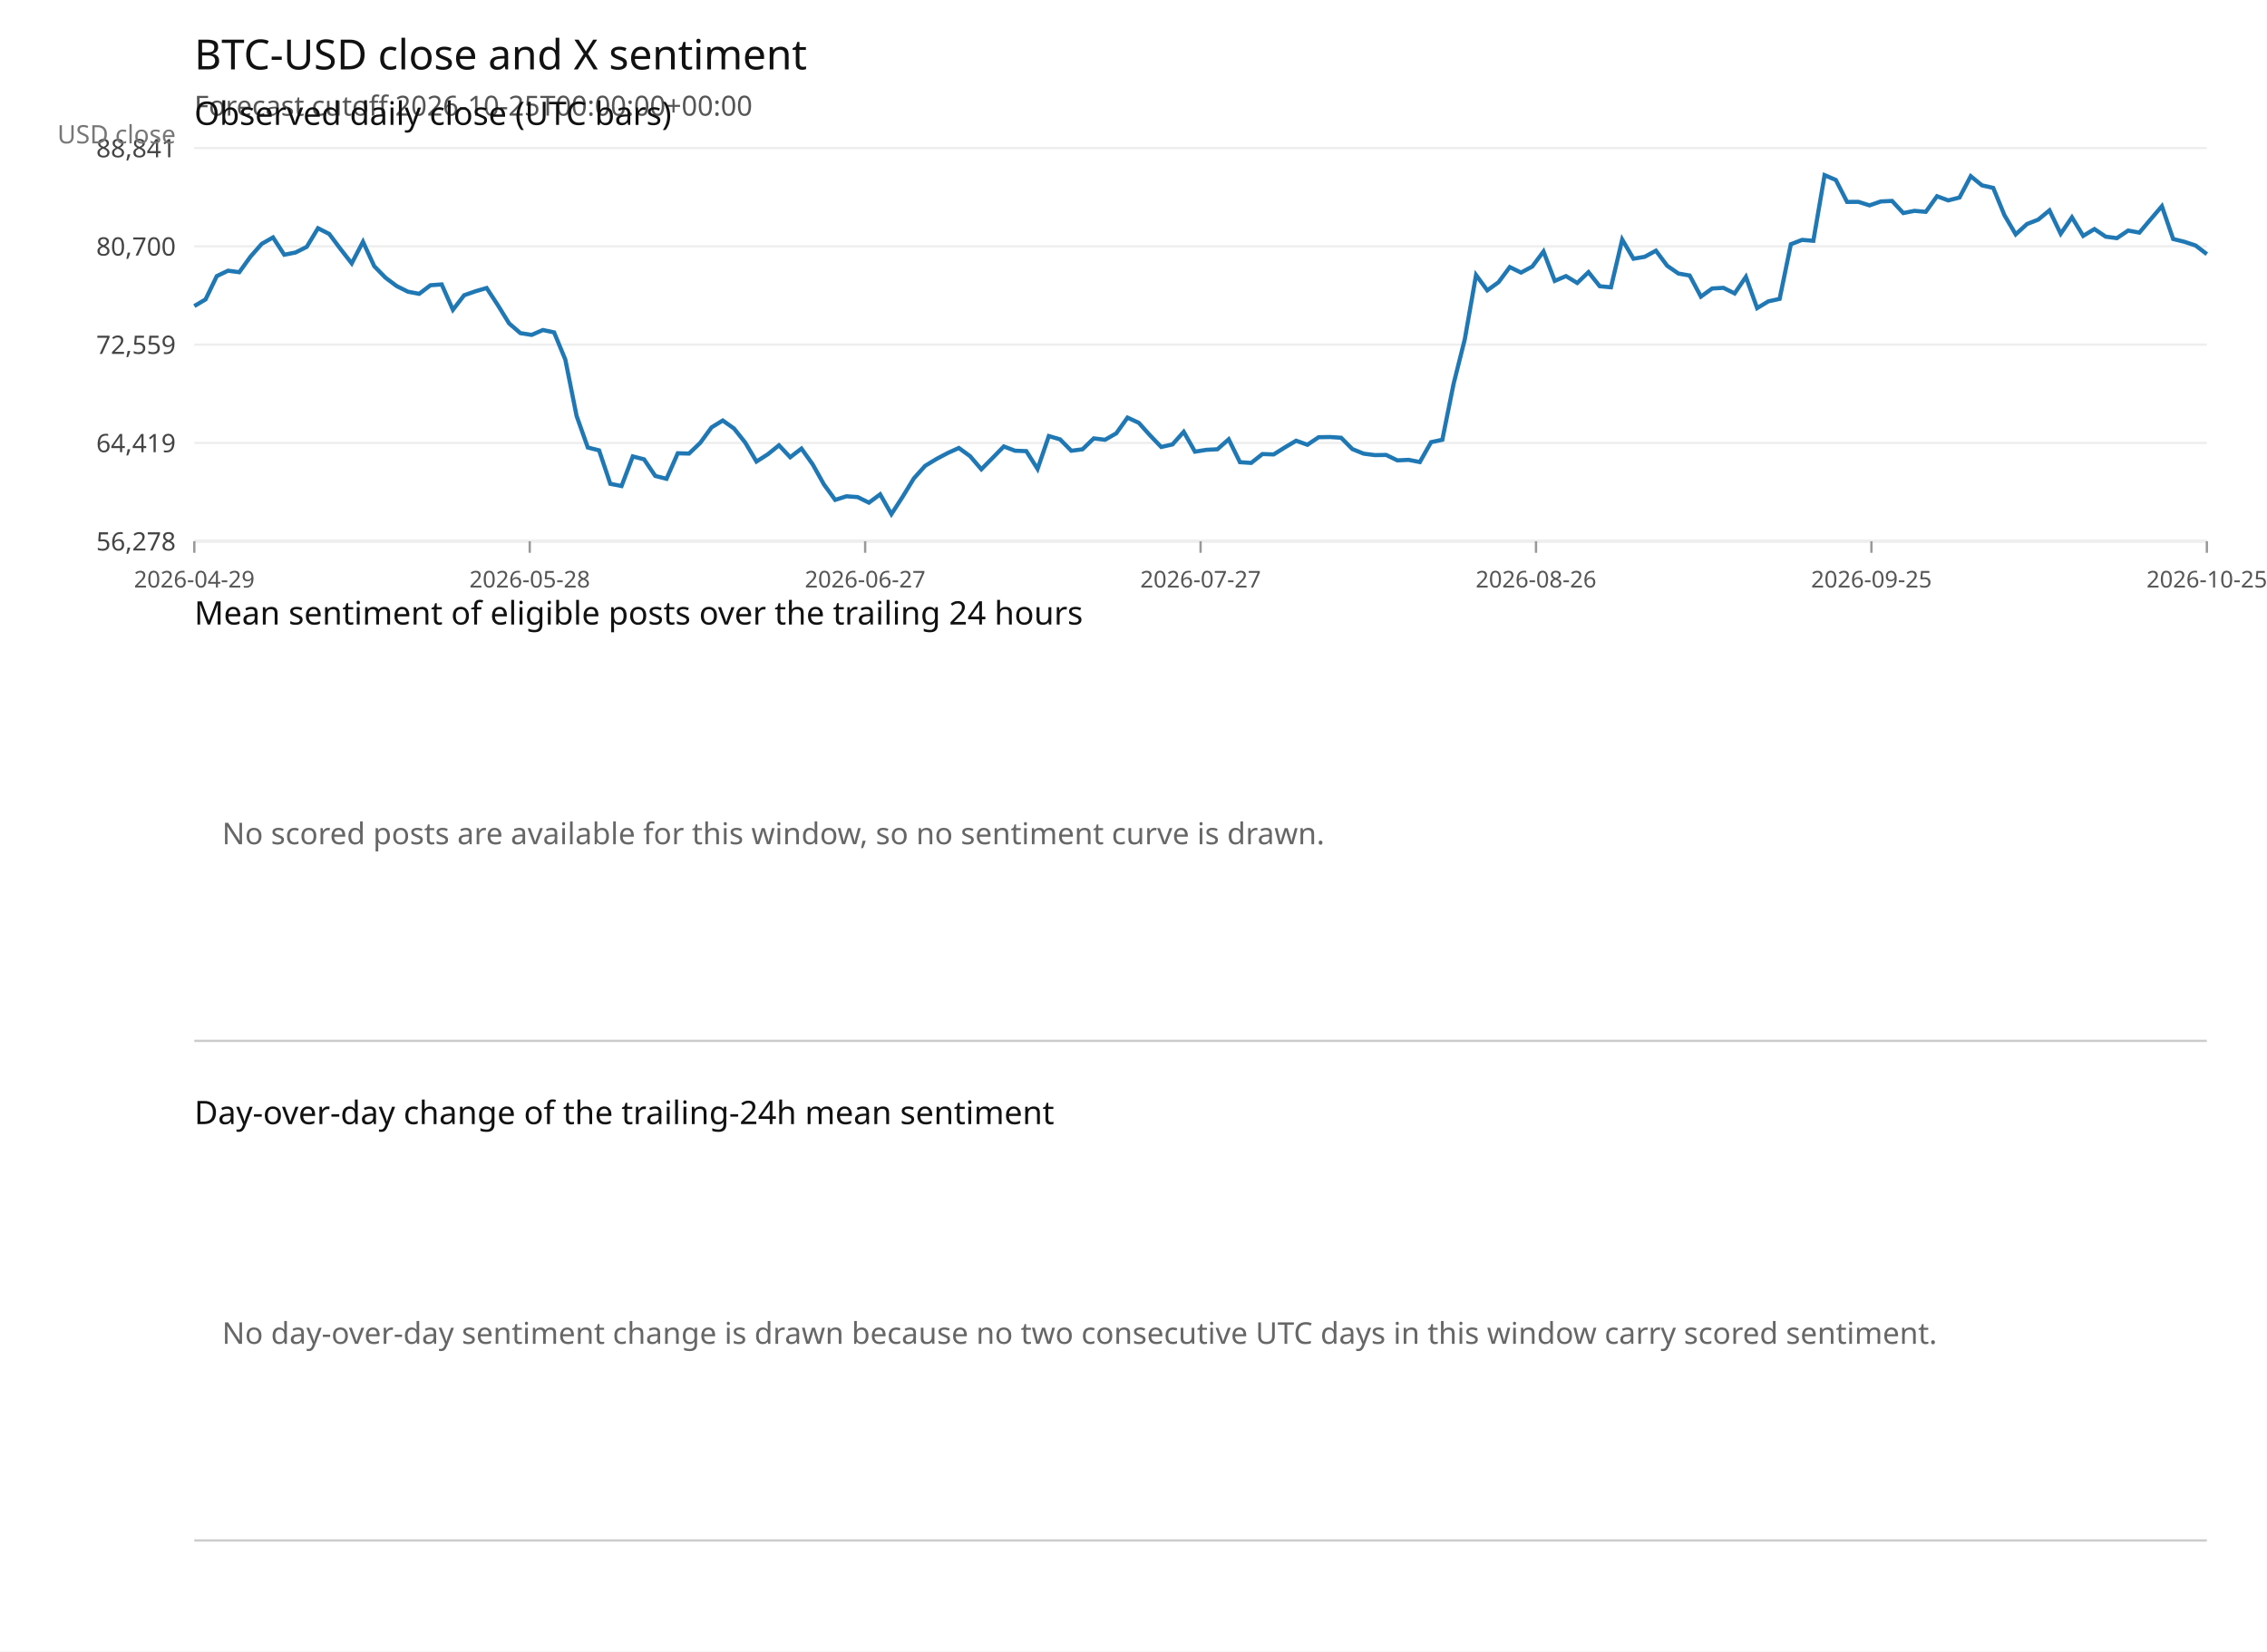
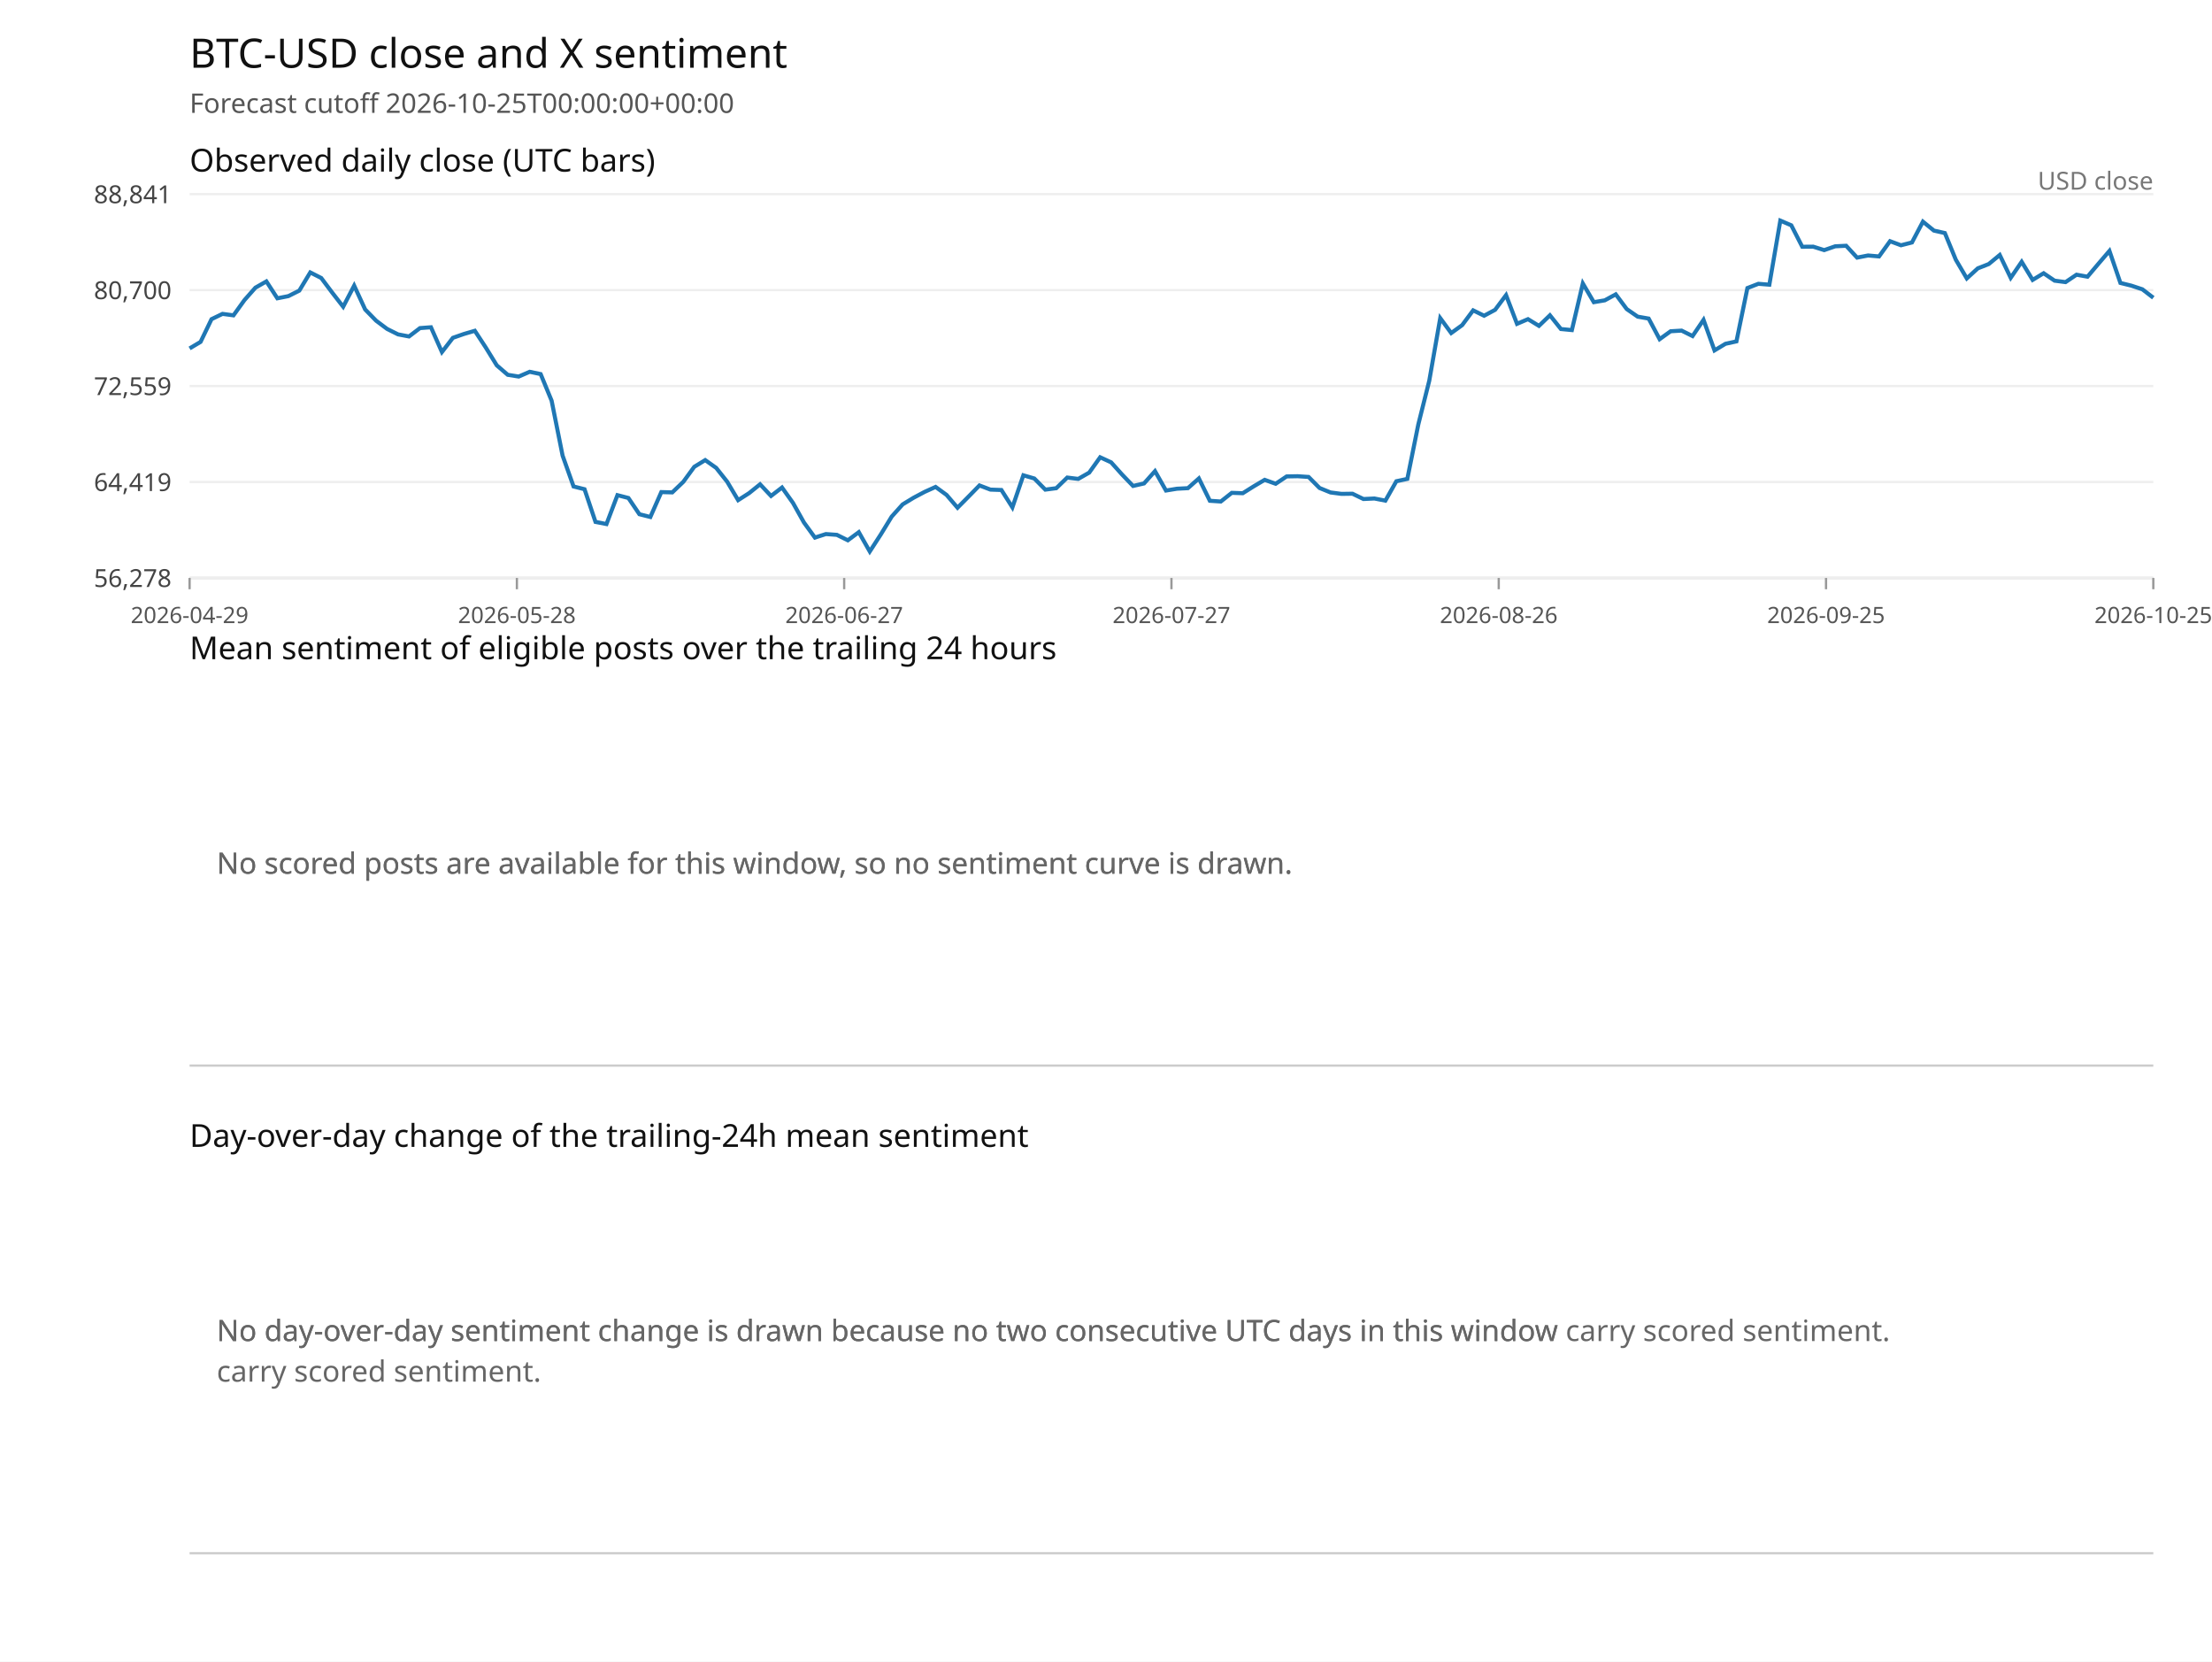
- <svg xmlns="http://www.w3.org/2000/svg" viewBox="0 0 980 714" width="980" height="714" role="img">
+ <svg xmlns="http://www.w3.org/2000/svg" viewBox="0 0 980 736" width="980" height="736" role="img">
  <rect width="100%" height="100%" fill="#ffffff" />
  <text x="84" y="30" font-family="sans-serif" font-size="18" fill="#111111">BTC-USD close and X sentiment</text>
  <text x="84" y="50" font-family="sans-serif" font-size="12" fill="#555555">Forecast cutoff 2026-10-25T00:00:00+00:00</text>
-   <text x="84" y="54" font-family="sans-serif" font-size="14" fill="#111111">Observed daily close (UTC bars)</text>
-   <line x1="84" y1="234" x2="954" y2="234" stroke="#cccccc" stroke-width="1" />
-   <line x1="84" y1="234.00" x2="954" y2="234.00" stroke="#eeeeee" stroke-width="1" />
-   <text x="76" y="238.00" text-anchor="end" font-family="sans-serif" font-size="11" fill="#444444">56,278</text>
-   <line x1="84" y1="191.50" x2="954" y2="191.50" stroke="#eeeeee" stroke-width="1" />
-   <text x="76" y="195.50" text-anchor="end" font-family="sans-serif" font-size="11" fill="#444444">64,419</text>
-   <line x1="84" y1="149.00" x2="954" y2="149.00" stroke="#eeeeee" stroke-width="1" />
-   <text x="76" y="153.00" text-anchor="end" font-family="sans-serif" font-size="11" fill="#444444">72,559</text>
-   <line x1="84" y1="106.50" x2="954" y2="106.50" stroke="#eeeeee" stroke-width="1" />
-   <text x="76" y="110.50" text-anchor="end" font-family="sans-serif" font-size="11" fill="#444444">80,700</text>
-   <line x1="84" y1="64.00" x2="954" y2="64.00" stroke="#eeeeee" stroke-width="1" />
-   <text x="76" y="68.00" text-anchor="end" font-family="sans-serif" font-size="11" fill="#444444">88,841</text>
-   <text x="76" y="62" text-anchor="end" font-family="sans-serif" font-size="11" fill="#777777">USD close</text>
-   <polyline fill="none" stroke="#1f77b4" stroke-width="1.8" points="84.00,132.33 88.86,129.44 93.72,119.37 98.58,117.03 103.44,117.68 108.30,110.93 113.16,105.42 118.02,102.65 122.88,110.13 127.74,109.17 132.60,106.73 137.46,98.67 142.32,101.14 147.18,107.62 152.04,113.87 156.91,104.52 161.77,115.07 166.63,120.05 171.49,123.69 176.35,126.11 181.21,127.03 186.07,123.33 190.93,122.96 195.79,133.94 200.65,127.64 205.51,125.94 210.37,124.52 215.23,131.95 220.09,139.83 224.95,144.02 229.81,144.79 234.67,142.68 239.53,143.70 244.39,155.50 249.25,179.81 254.11,193.48 258.97,194.70 263.83,209.18 268.69,210.13 273.55,197.33 278.41,198.58 283.27,205.77 288.13,207.00 292.99,195.97 297.85,196.10 302.72,191.44 307.58,184.78 312.44,181.80 317.30,185.25 322.16,191.36 327.02,199.54 331.88,196.43 336.74,192.52 341.60,197.68 346.46,193.94 351.32,200.76 356.18,209.44 361.04,216.12 365.90,214.56 370.76,214.91 375.62,217.32 380.48,213.72 385.34,222.28 390.20,214.77 395.06,206.82 399.92,201.41 404.78,198.46 409.64,195.88 414.50,193.68 419.36,197.22 424.22,202.89 429.08,197.99 433.94,193.02 438.80,194.87 443.66,195.04 448.53,202.74 453.39,188.53 458.25,189.95 463.11,194.88 467.97,194.24 472.83,189.53 477.69,190.13 482.55,187.35 487.41,180.55 492.27,182.79 497.13,188.20 501.99,193.25 506.85,192.14 511.71,186.69 516.57,195.28 521.43,194.48 526.29,194.23 531.15,189.92 536.01,199.82 540.87,200.14 545.73,196.30 550.59,196.47 555.45,193.42 560.31,190.54 565.17,192.29 570.03,189.03 574.89,188.94 579.75,189.26 584.61,194.15 589.47,196.13 594.34,196.76 599.20,196.69 604.06,199.04 608.92,198.81 613.78,199.76 618.64,191.16 623.50,190.13 628.36,166.02 633.22,146.64 638.08,118.90 642.94,125.53 647.80,122.01 652.66,115.47 657.52,117.85 662.38,115.24 667.24,108.72 672.10,121.44 676.96,119.37 681.82,122.34 686.68,117.66 691.54,123.74 696.40,124.21 701.26,103.56 706.12,111.85 710.98,111.03 715.84,108.38 720.70,114.90 725.56,118.26 730.42,119.11 735.28,128.24 740.15,124.73 745.01,124.44 749.87,126.86 754.73,119.68 759.59,133.21 764.45,130.28 769.31,129.22 774.17,105.59 779.03,103.71 783.89,104.10 788.75,75.72 793.61,77.80 798.47,87.30 803.33,87.26 808.19,88.79 813.05,87.10 817.91,86.86 822.77,92.11 827.63,91.16 832.49,91.59 837.35,84.84 842.21,86.64 847.07,85.40 851.93,76.18 856.79,80.14 861.65,81.23 866.51,93.06 871.37,101.32 876.23,96.87 881.09,94.96 885.96,90.95 890.82,101.06 895.68,93.96 900.54,101.98 905.40,99.03 910.26,102.32 915.12,102.96 919.98,99.68 924.84,100.56 929.70,94.81 934.56,89.14 939.42,103.33 944.28,104.53 949.14,106.14 954.00,109.88" />
-   <line x1="84.00" y1="234" x2="84.00" y2="239" stroke="#999999" stroke-width="1" />
-   <text x="84.00" y="254" text-anchor="middle" font-family="sans-serif" font-size="10" fill="#555555">2026-04-29</text>
-   <line x1="229.00" y1="234" x2="229.00" y2="239" stroke="#999999" stroke-width="1" />
-   <text x="229.00" y="254" text-anchor="middle" font-family="sans-serif" font-size="10" fill="#555555">2026-05-28</text>
-   <line x1="374.00" y1="234" x2="374.00" y2="239" stroke="#999999" stroke-width="1" />
-   <text x="374.00" y="254" text-anchor="middle" font-family="sans-serif" font-size="10" fill="#555555">2026-06-27</text>
-   <line x1="519.00" y1="234" x2="519.00" y2="239" stroke="#999999" stroke-width="1" />
-   <text x="519.00" y="254" text-anchor="middle" font-family="sans-serif" font-size="10" fill="#555555">2026-07-27</text>
-   <line x1="664.00" y1="234" x2="664.00" y2="239" stroke="#999999" stroke-width="1" />
-   <text x="664.00" y="254" text-anchor="middle" font-family="sans-serif" font-size="10" fill="#555555">2026-08-26</text>
-   <line x1="809.00" y1="234" x2="809.00" y2="239" stroke="#999999" stroke-width="1" />
-   <text x="809.00" y="254" text-anchor="middle" font-family="sans-serif" font-size="10" fill="#555555">2026-09-25</text>
-   <line x1="954.00" y1="234" x2="954.00" y2="239" stroke="#999999" stroke-width="1" />
-   <text x="954.00" y="254" text-anchor="middle" font-family="sans-serif" font-size="10" fill="#555555">2026-10-25</text>
-   <text x="84" y="270" font-family="sans-serif" font-size="14" fill="#111111">Mean sentiment of eligible posts over the trailing 24 hours</text>
-   <line x1="84" y1="450" x2="954" y2="450" stroke="#cccccc" stroke-width="1" />
-   <text x="96" y="365" font-family="sans-serif" font-size="13" fill="#666666">No scored posts are available for this window, so no sentiment curve is drawn.</text>
-   <text x="84" y="486" font-family="sans-serif" font-size="14" fill="#111111">Day-over-day change of the trailing-24h mean sentiment</text>
-   <line x1="84" y1="666" x2="954" y2="666" stroke="#cccccc" stroke-width="1" />
-   <text x="96" y="581" font-family="sans-serif" font-size="13" fill="#666666">No day-over-day sentiment change is drawn because no two consecutive UTC days in this window carry scored sentiment.</text>
+   <text x="84" y="76" font-family="sans-serif" font-size="14" fill="#111111">Observed daily close (UTC bars)</text>
+   <line x1="84" y1="256" x2="954" y2="256" stroke="#cccccc" stroke-width="1" />
+   <line x1="84" y1="256" x2="954" y2="256" stroke="#eeeeee" stroke-width="1" />
+   <text x="76" y="260" text-anchor="end" font-family="sans-serif" font-size="11" fill="#444444">56,278</text>
+   <line x1="84" y1="213.5" x2="954" y2="213.5" stroke="#eeeeee" stroke-width="1" />
+   <text x="76" y="217.5" text-anchor="end" font-family="sans-serif" font-size="11" fill="#444444">64,419</text>
+   <line x1="84" y1="171" x2="954" y2="171" stroke="#eeeeee" stroke-width="1" />
+   <text x="76" y="175" text-anchor="end" font-family="sans-serif" font-size="11" fill="#444444">72,559</text>
+   <line x1="84" y1="128.5" x2="954" y2="128.5" stroke="#eeeeee" stroke-width="1" />
+   <text x="76" y="132.5" text-anchor="end" font-family="sans-serif" font-size="11" fill="#444444">80,700</text>
+   <line x1="84" y1="86" x2="954" y2="86" stroke="#eeeeee" stroke-width="1" />
+   <text x="76" y="90" text-anchor="end" font-family="sans-serif" font-size="11" fill="#444444">88,841</text>
+   <text x="954" y="84" text-anchor="end" font-family="sans-serif" font-size="11" fill="#777777">USD close</text>
+   <polyline fill="none" stroke="#1f77b4" stroke-width="1.8" points="84.00,154.33 88.86,151.44 93.72,141.37 98.58,139.03 103.44,139.68 108.30,132.93 113.16,127.42 118.02,124.65 122.88,132.13 127.74,131.17 132.60,128.73 137.46,120.67 142.32,123.14 147.18,129.62 152.04,135.87 156.91,126.52 161.77,137.07 166.63,142.05 171.49,145.69 176.35,148.11 181.21,149.03 186.07,145.33 190.93,144.96 195.79,155.94 200.65,149.64 205.51,147.94 210.37,146.52 215.23,153.95 220.09,161.83 224.95,166.02 229.81,166.79 234.67,164.68 239.53,165.70 244.39,177.50 249.25,201.81 254.11,215.48 258.97,216.70 263.83,231.18 268.69,232.13 273.55,219.33 278.41,220.58 283.27,227.77 288.13,229.00 292.99,217.97 297.85,218.10 302.72,213.44 307.58,206.78 312.44,203.80 317.30,207.25 322.16,213.36 327.02,221.54 331.88,218.43 336.74,214.52 341.60,219.68 346.46,215.94 351.32,222.76 356.18,231.44 361.04,238.12 365.90,236.56 370.76,236.91 375.62,239.32 380.48,235.72 385.34,244.28 390.20,236.77 395.06,228.82 399.92,223.41 404.78,220.46 409.64,217.88 414.50,215.68 419.36,219.22 424.22,224.89 429.08,219.99 433.94,215.02 438.80,216.87 443.66,217.04 448.53,224.74 453.39,210.53 458.25,211.95 463.11,216.88 467.97,216.24 472.83,211.53 477.69,212.13 482.55,209.35 487.41,202.55 492.27,204.79 497.13,210.20 501.99,215.25 506.85,214.14 511.71,208.69 516.57,217.28 521.43,216.48 526.29,216.23 531.15,211.92 536.01,221.82 540.87,222.14 545.73,218.30 550.59,218.47 555.45,215.42 560.31,212.54 565.17,214.29 570.03,211.03 574.89,210.94 579.75,211.26 584.61,216.15 589.47,218.13 594.34,218.76 599.20,218.69 604.06,221.04 608.92,220.81 613.78,221.76 618.64,213.16 623.50,212.13 628.36,188.02 633.22,168.64 638.08,140.90 642.94,147.53 647.80,144.01 652.66,137.47 657.52,139.85 662.38,137.24 667.24,130.72 672.10,143.44 676.96,141.37 681.82,144.34 686.68,139.66 691.54,145.74 696.40,146.21 701.26,125.56 706.12,133.85 710.98,133.03 715.84,130.38 720.70,136.90 725.56,140.26 730.42,141.11 735.28,150.24 740.15,146.73 745.01,146.44 749.87,148.86 754.73,141.68 759.59,155.21 764.45,152.28 769.31,151.22 774.17,127.59 779.03,125.71 783.89,126.10 788.75,97.72 793.61,99.80 798.47,109.30 803.33,109.26 808.19,110.79 813.05,109.10 817.91,108.86 822.77,114.11 827.63,113.16 832.49,113.59 837.35,106.84 842.21,108.64 847.07,107.40 851.93,98.18 856.79,102.14 861.65,103.23 866.51,115.06 871.37,123.32 876.23,118.87 881.09,116.96 885.96,112.95 890.82,123.06 895.68,115.96 900.54,123.98 905.40,121.03 910.26,124.32 915.12,124.96 919.98,121.68 924.84,122.56 929.70,116.81 934.56,111.14 939.42,125.33 944.28,126.53 949.14,128.14 954.00,131.88" />
+   <line x1="84.00" y1="256" x2="84.00" y2="261" stroke="#999999" stroke-width="1" />
+   <text x="84.00" y="276" text-anchor="middle" font-family="sans-serif" font-size="10" fill="#555555">2026-04-29</text>
+   <line x1="229.00" y1="256" x2="229.00" y2="261" stroke="#999999" stroke-width="1" />
+   <text x="229.00" y="276" text-anchor="middle" font-family="sans-serif" font-size="10" fill="#555555">2026-05-28</text>
+   <line x1="374.00" y1="256" x2="374.00" y2="261" stroke="#999999" stroke-width="1" />
+   <text x="374.00" y="276" text-anchor="middle" font-family="sans-serif" font-size="10" fill="#555555">2026-06-27</text>
+   <line x1="519.00" y1="256" x2="519.00" y2="261" stroke="#999999" stroke-width="1" />
+   <text x="519.00" y="276" text-anchor="middle" font-family="sans-serif" font-size="10" fill="#555555">2026-07-27</text>
+   <line x1="664.00" y1="256" x2="664.00" y2="261" stroke="#999999" stroke-width="1" />
+   <text x="664.00" y="276" text-anchor="middle" font-family="sans-serif" font-size="10" fill="#555555">2026-08-26</text>
+   <line x1="809.00" y1="256" x2="809.00" y2="261" stroke="#999999" stroke-width="1" />
+   <text x="809.00" y="276" text-anchor="middle" font-family="sans-serif" font-size="10" fill="#555555">2026-09-25</text>
+   <line x1="954.00" y1="256" x2="954.00" y2="261" stroke="#999999" stroke-width="1" />
+   <text x="954.00" y="276" text-anchor="middle" font-family="sans-serif" font-size="10" fill="#555555">2026-10-25</text>
+   <text x="84" y="292" font-family="sans-serif" font-size="14" fill="#111111">Mean sentiment of eligible posts over the trailing 24 hours</text>
+   <line x1="84" y1="472" x2="954" y2="472" stroke="#cccccc" stroke-width="1" />
+   <text x="96" y="387.00" font-family="sans-serif" font-size="13" fill="#666666" aria-label="No scored posts are available for this window, so no sentiment curve is drawn.">No scored posts are available for this window, so no sentiment curve is drawn.<tspan x="96" y="387.00">No scored posts are available for this window, so no sentiment curve is drawn.</tspan>
+   </text>
+   <text x="84" y="508" font-family="sans-serif" font-size="14" fill="#111111">Day-over-day change of the trailing-24h mean sentiment</text>
+   <line x1="84" y1="688" x2="954" y2="688" stroke="#cccccc" stroke-width="1" />
+   <text x="96" y="594.00" font-family="sans-serif" font-size="13" fill="#666666" aria-label="No day-over-day sentiment change is drawn because no two consecutive UTC days in this window carry scored sentiment.">No day-over-day sentiment change is drawn because no two consecutive UTC days in this window carry scored sentiment.<tspan x="96" y="594.00">No day-over-day sentiment change is drawn because no two consecutive UTC days in this window</tspan>
+     <tspan x="96" y="612.00">carry scored sentiment.</tspan>
+   </text>
</svg>
